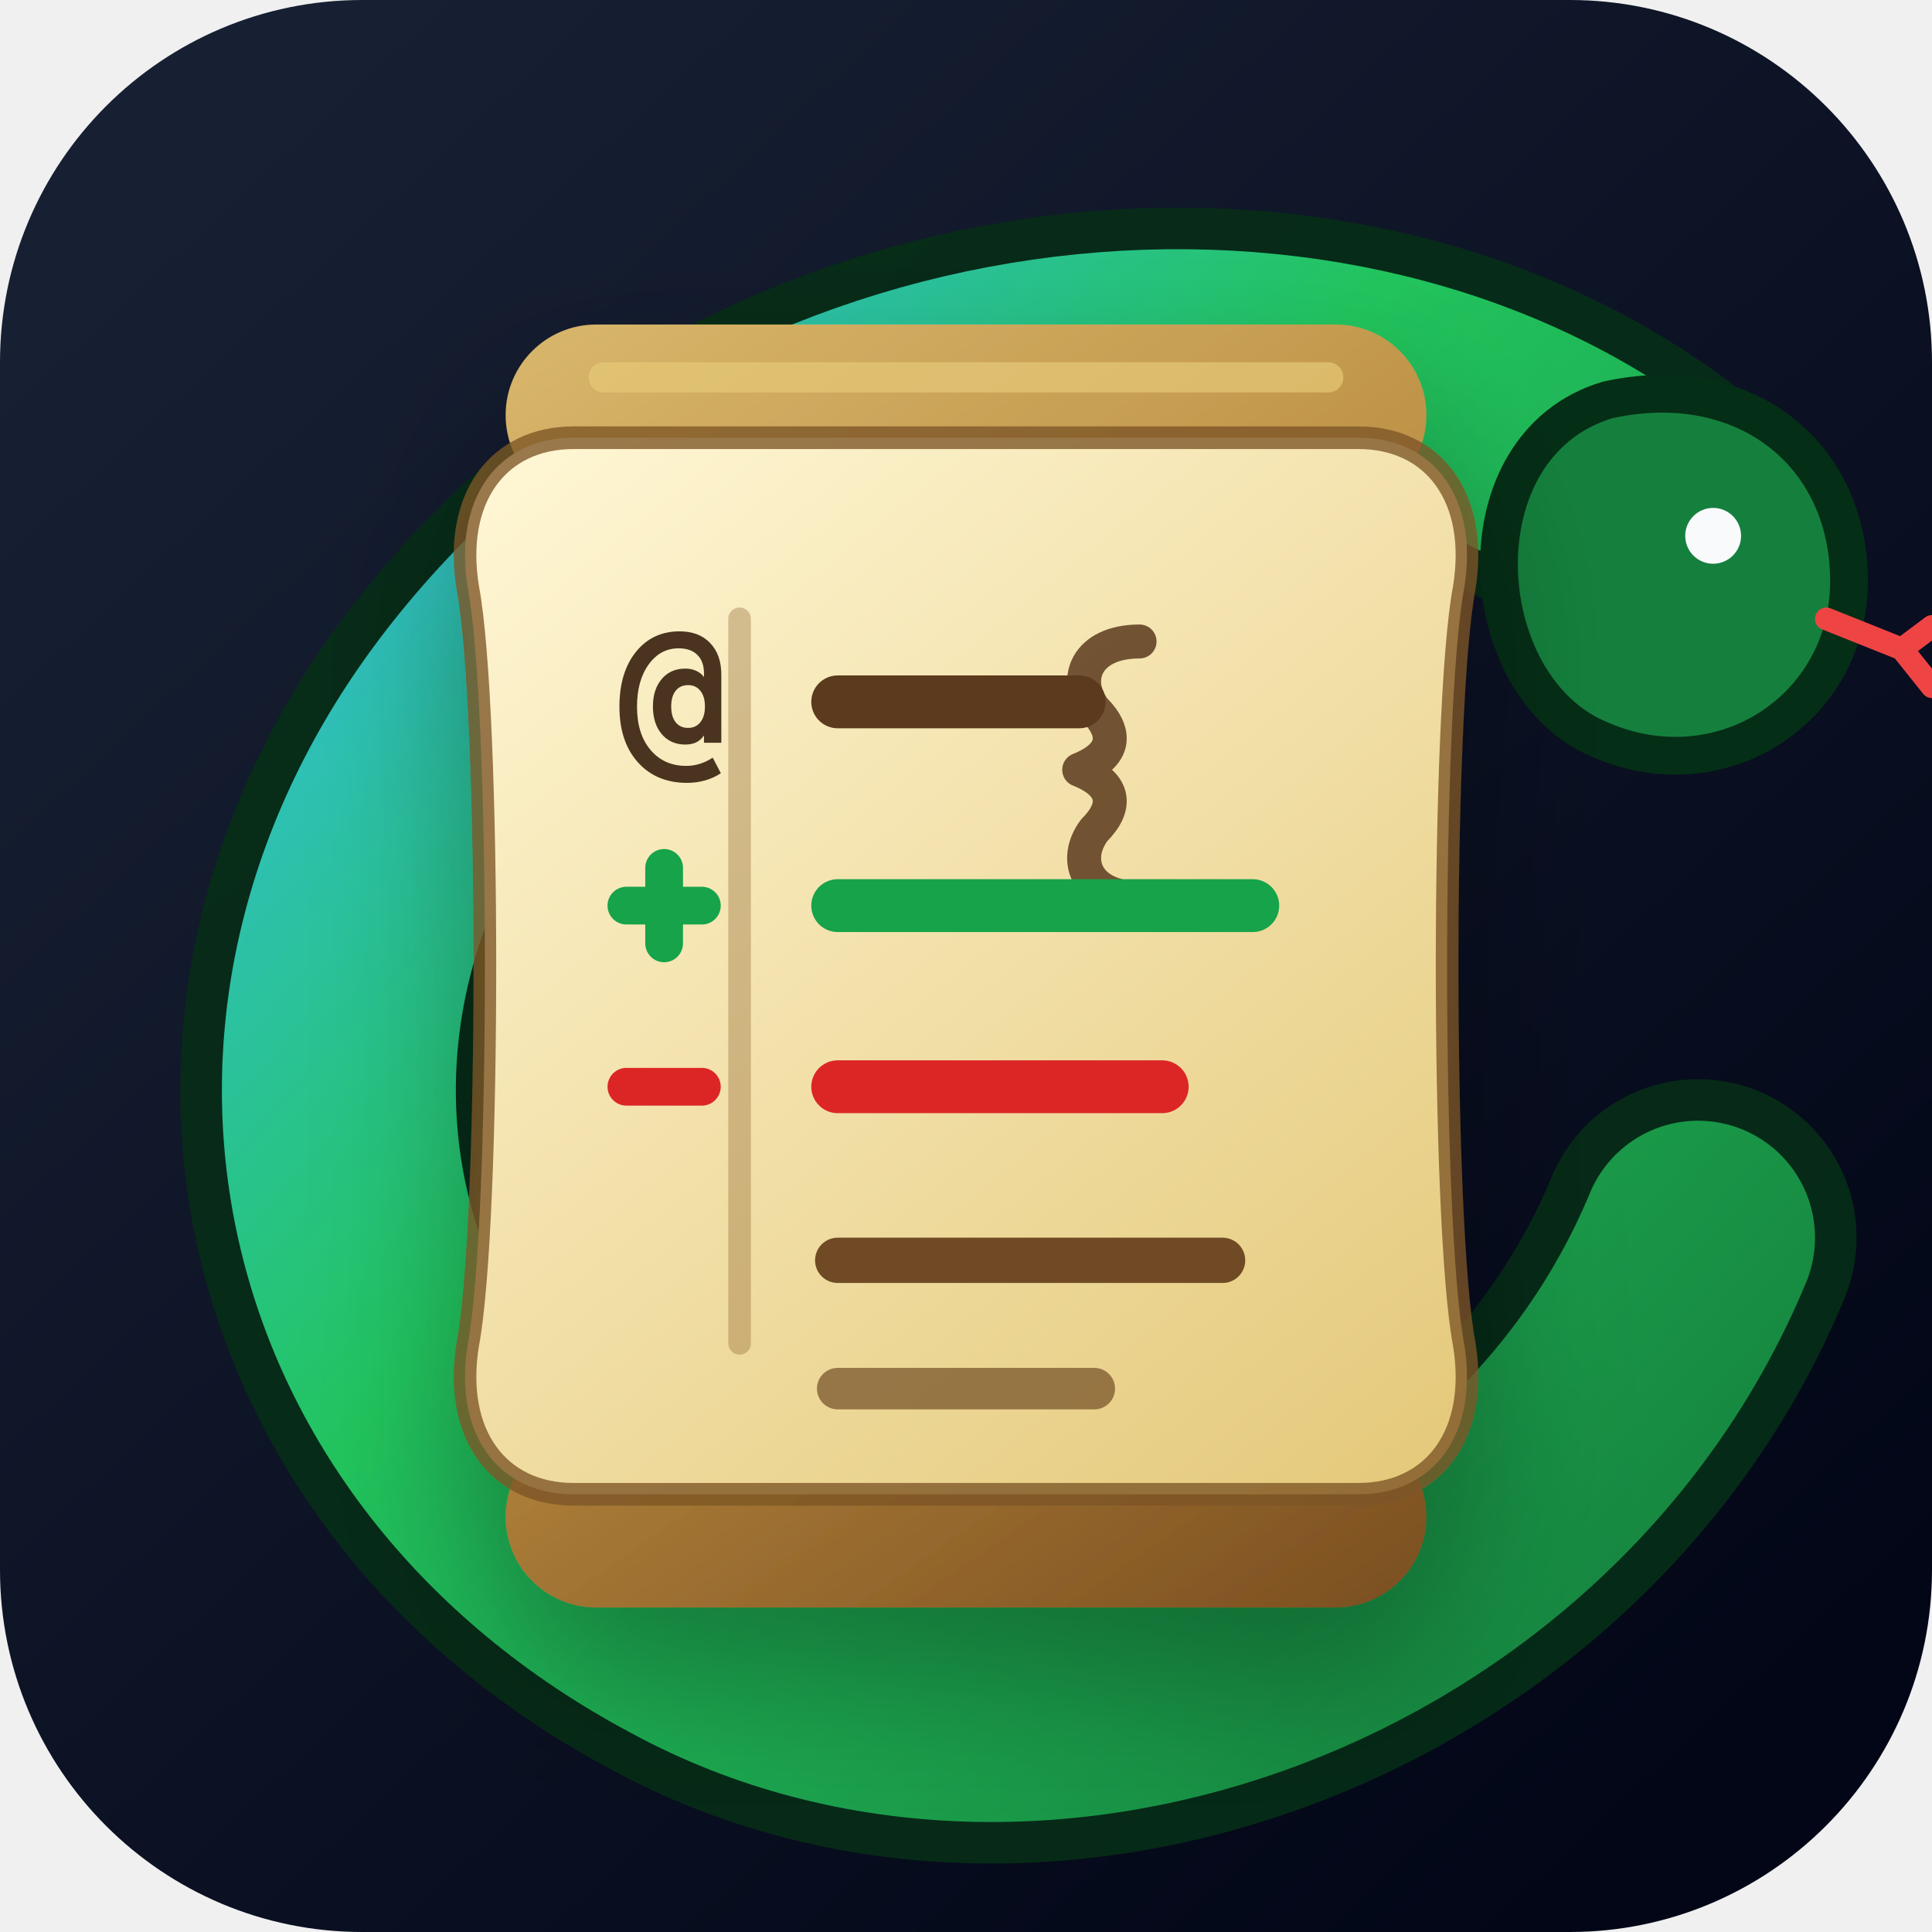
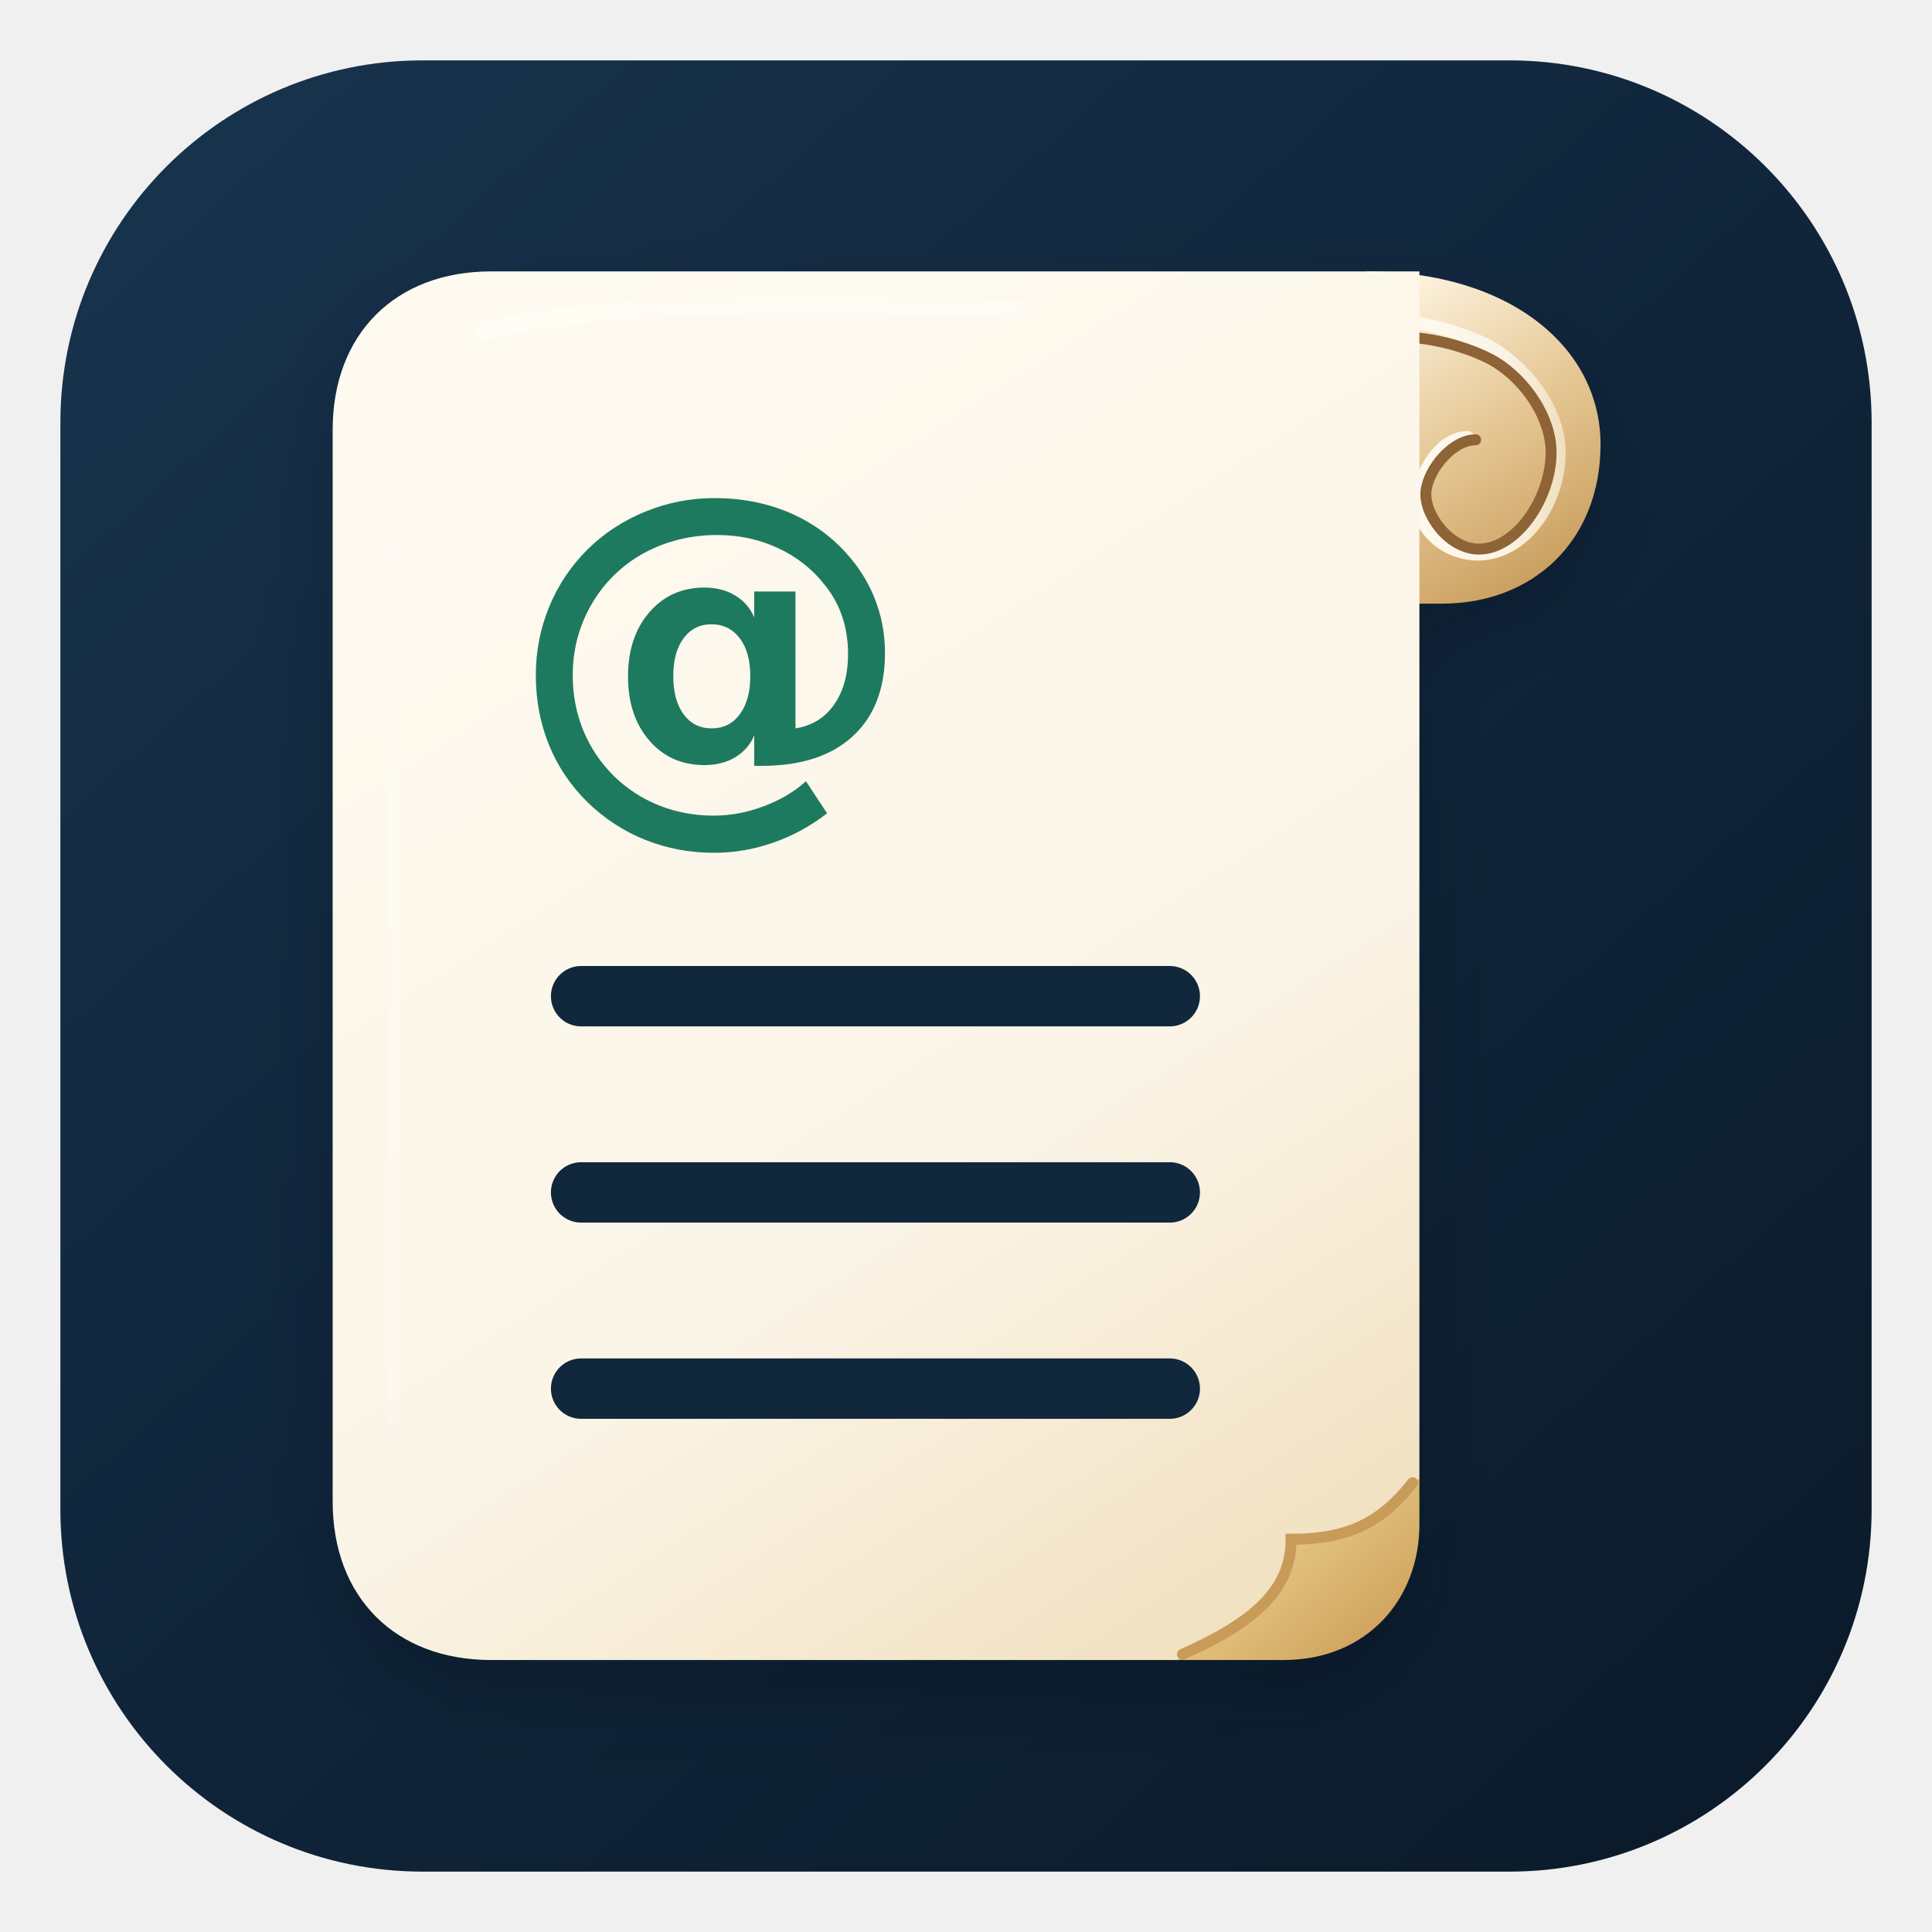
- <svg xmlns="http://www.w3.org/2000/svg" viewBox="0 0 256 256" role="img" aria-labelledby="title desc">
-   <defs>
-     <linearGradient id="bg" x1="28" y1="20" x2="228" y2="236" gradientUnits="userSpaceOnUse">
-       <stop offset="0" stop-color="#172033" />
-       <stop offset="1" stop-color="#020617" />
+ <svg xmlns="http://www.w3.org/2000/svg" xmlns:xlink="http://www.w3.org/1999/xlink" version="1.1" viewBox="0 0 256 256" id="svg26">
+   <defs id="defs13">
+     <linearGradient id="navy" x1="28" y1="20" x2="226" y2="240" gradientUnits="userSpaceOnUse">
+       <stop offset="0" stop-color="#17324b" id="stop1" />
+       <stop offset="0.5" stop-color="#10253a" id="stop2" />
+       <stop offset="1" stop-color="#0b1b2b" id="stop3" />
    </linearGradient>
-     <linearGradient id="snakeGrad" x1="28" y1="40" x2="230" y2="220" gradientUnits="userSpaceOnUse">
-       <stop offset="0" stop-color="#38BDF8" />
-       <stop offset="0.42" stop-color="#22C55E" />
-       <stop offset="1" stop-color="#15803D" />
+     <linearGradient id="paper" x1="60" y1="40" x2="174" y2="218" gradientUnits="userSpaceOnUse">
+       <stop offset="0" stop-color="#fffaf0" id="stop4" />
+       <stop offset="0.62" stop-color="#fbf5e8" id="stop5" />
+       <stop offset="1" stop-color="#f0dfbd" id="stop6" />
    </linearGradient>
-     <linearGradient id="scrollGrad" x1="68" y1="54" x2="188" y2="202" gradientUnits="userSpaceOnUse">
-       <stop offset="0" stop-color="#FFF7D6" />
-       <stop offset="1" stop-color="#E4C879" />
+     <linearGradient id="roll" x1="181" y1="38" x2="211" y2="82" gradientUnits="userSpaceOnUse" gradientTransform="matrix(1,0,0,0.9171843,0,2.981367)">
+       <stop offset="0" stop-color="#fff7e5" id="stop7" />
+       <stop offset="0.5" stop-color="#e5c693" id="stop8" />
+       <stop offset="1" stop-color="#c49653" id="stop9" />
    </linearGradient>
-     <linearGradient id="cylinderGrad" x1="68" y1="42" x2="188" y2="214" gradientUnits="userSpaceOnUse">
-       <stop offset="0" stop-color="#D8B76C" />
-       <stop offset="0.5" stop-color="#B8893E" />
-       <stop offset="1" stop-color="#7A4E20" />
+     <linearGradient id="fold" x1="160" y1="185" x2="190" y2="220" gradientUnits="userSpaceOnUse">
+       <stop offset="0" stop-color="#f5e5bd" id="stop10" />
+       <stop offset="0.55" stop-color="#dfbd79" id="stop11" />
+       <stop offset="1" stop-color="#c8954f" id="stop12" />
    </linearGradient>
-     <filter id="shadow" x="-24%" y="-24%" width="148%" height="156%">
-       <feDropShadow dx="0" dy="10" stdDeviation="10" flood-color="#000000" flood-opacity="0.30" />
+     <filter id="shadow" x="-0.071" y="-0.065" width="1.143" height="1.158" color-interpolation-filters="sRGB">
+       <feGaussianBlur in="SourceAlpha" stdDeviation="5" result="blur" id="feGaussianBlur12" />
+       <feOffset in="blur" dx="0" dy="5" result="offsetBlur" id="feOffset12" />
+       <feFlood flood-color="#020914" flood-opacity="0.25" result="shadowColor" id="feFlood12" />
+       <feComposite in="shadowColor" in2="offsetBlur" operator="in" result="shadow" id="feComposite12" />
+       <feMerge id="feMerge13">
+         <feMergeNode in="shadow" id="feMergeNode12" />
+         <feMergeNode in="SourceGraphic" id="feMergeNode13" />
+       </feMerge>
    </filter>
-     <clipPath id="scrollClip">
-       <path d="M76 58            H180            C190 58 196 66 194 78            C191 94 191 162 194 178            C196 190 190 198 180 198            H76            C66 198 60 190 62 178            C65 162 65 94 62 78            C60 66 66 58 76 58Z" />
+     <clipPath id="paperClip">
+       <path d="M65 36H188V196C184 201 179 204 171 204C171 211 165 216 156 220H65C52.3 220 44 211.7 44 199V57C44 44.3 52.3 36 65 36Z" id="path13" />
    </clipPath>
+     <linearGradient xlink:href="#paper" id="linearGradient28" x1="186.831" y1="58.819" x2="205.725" y2="58.819" gradientUnits="userSpaceOnUse" gradientTransform="matrix(1.209629,0,0,1.151064,-41.4482,-9.103937)" />
  </defs>
-   <rect width="256" height="256" rx="48" fill="url(#bg)" />
-   <g>
-     <path d="M216 67          C174 36 103 44 65 91          C30 134 42 190 91 216          C137 241 203 217 225 164" fill="none" stroke="#052E16" stroke-width="42" stroke-linecap="round" stroke-linejoin="round" opacity="0.9" />
-     <path d="M216 67          C174 36 103 44 65 91          C30 134 42 190 91 216          C137 241 203 217 225 164" fill="none" stroke="url(#snakeGrad)" stroke-width="31" stroke-linecap="round" stroke-linejoin="round" />
-     <path d="M213 53          C231 49 245 60 245 77          C245 94 228 105 212 98          C195 91 193 59 213 53Z" fill="#15803D" stroke="#052E16" stroke-width="5" stroke-linejoin="round" />
-     <circle cx="227" cy="71" r="3.7" fill="#F8FAFC" />
-     <path d="M242 82L252 86M252 86L256 83M252 86L256 91" fill="none" stroke="#EF4444" stroke-width="3" stroke-linecap="round" stroke-linejoin="round" />
+   <rect x="8" y="8" width="240" height="240" rx="48" fill="url(#navy)" id="rect13" />
+   <g filter="url(#shadow)" id="g22" transform="translate(0.07950311,-0.03975155)">
+     <path d="m 181,36 c 19,0 31,10.089 31,22.93 0,12.841 -9,21.095 -21,21.095 h -10 z" fill="url(#roll)" id="path14" style="fill:url(#roll);stroke-width:0.958" />
+     <path d="m 185.424,42.51 c 5.896,0.676 10.546,2.669 12.215,3.663 5.003,2.978 8.886,8.609 8.886,13.787 0,6.906 -4.731,13.496 -10.78,13.496 -4.839,0 -8.325,-4.067 -7.92,-7.498 0.408,-3.453 2.974,-7.938 6.603,-7.938" fill="none" stroke="#8e6335" stroke-width="1.711" stroke-linecap="round" id="path27" style="fill:none;fill-opacity:1;stroke:url(#linearGradient28)" />
+     <path d="m 188.005,44.84 c 4.874,0.587 8.718,2.319 10.098,3.182 4.136,2.588 7.346,7.479 7.346,11.978 0,6 -4.562,12.799 -9.562,12.799 -4,0 -7.347,-4.705 -7.012,-7.687 0.337,-3 3.574,-6.799 6.574,-6.799" fill="none" stroke="#8e6335" stroke-width="1.45" stroke-linecap="round" id="path16" />
+     <path d="m 156,220 h 14 c 11,0 18,-8 18,-18 v -6 c -4,5 -9,8 -17,8 0,7 -6,12 -15,16 z" fill="url(#fold)" id="path17" style="fill:url(#fold)" />
+     <path d="m 65,36 h 123 v 160 c -4,5 -9,8 -17,8 0,7 -6,12 -15,16 H 65 C 52.3,220 44,211.7 44,199 V 57 C 44,44.3 52.3,36 65,36 Z" fill="url(#paper)" id="path18" style="fill:url(#paper)" />
+     <path d="M 187.106,196.507 C 183.106,201.507 179,204 171,204 c 0,7 -5.404,11.245 -14.404,15.245" fill="none" stroke="#c89b59" stroke-width="1.45" stroke-linecap="round" id="path19" />
+     <path d="m 64,44 c 14,-4 43,-4 71,-3" fill="none" stroke="#ffffff" stroke-width="2.4" stroke-linecap="round" opacity="0.34" clip-path="url(#paperClip)" id="path21" />
+     <path d="M 52,73 V 188" fill="none" stroke="#ffffff" stroke-width="1.8" stroke-linecap="round" opacity="0.22" clip-path="url(#paperClip)" id="path22" />
  </g>
-   <g filter="url(#shadow)">
-     <rect x="67" y="43" width="122" height="24" rx="12" fill="url(#cylinderGrad)" />
-     <path d="M80 50H176" stroke="#E6C978" stroke-width="4" stroke-linecap="round" opacity="0.7" />
-     <rect x="67" y="189" width="122" height="24" rx="12" fill="url(#cylinderGrad)" />
-     <path d="M80 196H176" stroke="#E6C978" stroke-width="4" stroke-linecap="round" opacity="0.45" />
-     <path d="M76 58          H180          C190 58 196 66 194 78          C191 94 191 162 194 178          C196 190 190 198 180 198          H76          C66 198 60 190 62 178          C65 162 65 94 62 78          C60 66 66 58 76 58Z" fill="url(#scrollGrad)" />
-     <path d="M76 58          H180          C190 58 196 66 194 78          C191 94 191 162 194 178          C196 190 190 198 180 198          H76          C66 198 60 190 62 178          C65 162 65 94 62 78          C60 66 66 58 76 58Z" fill="none" stroke="#7C5525" stroke-width="3" opacity="0.78" />
+   <g transform="translate(-7 -3)" fill="#1d7a5e" clip-path="url(#paperClip)" id="g23">
+     <path d="M96.212 92.580Q96.212 95.795 97.585 97.654Q98.959 99.513 101.312 99.513Q103.639 99.513 105.029 97.645Q106.419 95.770 106.419 92.580Q106.419 89.406 105.013 87.564Q103.614 85.722 101.261 85.722Q98.959 85.722 97.585 87.564Q96.212 89.406 96.212 92.580ZM106.939 100.451Q106.151 102.309 104.410 103.348Q102.676 104.378 100.349 104.378Q95.844 104.378 93.030 101.120Q90.217 97.863 90.217 92.630Q90.217 87.396 93.039 84.131Q95.869 80.857 100.349 80.857Q102.676 80.857 104.410 81.903Q106.151 82.950 106.939 84.801V81.376H112.406V99.513Q115.655 99.010 117.514 96.381Q119.373 93.752 119.373 89.649Q119.373 87.028 118.611 84.742Q117.849 82.448 116.308 80.539Q113.821 77.348 110.087 75.623Q106.361 73.890 102.023 73.890Q98.984 73.890 96.212 74.694Q93.441 75.489 91.079 77.030Q87.211 79.601 85.050 83.670Q82.890 87.731 82.890 92.471Q82.890 96.373 84.288 99.789Q85.695 103.197 88.333 105.818Q90.954 108.380 94.337 109.728Q97.728 111.076 101.580 111.076Q104.870 111.076 108.169 109.846Q111.469 108.615 113.796 106.521L116.593 110.767Q113.327 113.304 109.467 114.652Q105.607 116.000 101.630 116.000Q96.790 116.000 92.494 114.283Q88.207 112.567 84.858 109.301Q81.508 106.027 79.750 101.723Q78.000 97.419 78.000 92.471Q78.000 87.706 79.775 83.394Q81.559 79.073 84.858 75.799Q88.149 72.559 92.528 70.784Q96.916 69.000 101.630 69.000Q107.491 69.000 112.281 71.236Q117.070 73.471 120.286 77.683Q122.245 80.254 123.250 83.252Q124.263 86.241 124.263 89.540Q124.263 96.632 119.993 100.559Q115.731 104.478 107.960 104.478H106.939Z" id="path23" />
  </g>
-   <g clip-path="url(#scrollClip)">
-     <path d="M98 82V178" stroke="#8A5F2B" stroke-width="3" stroke-linecap="round" opacity="0.35" />
-     <text x="82" y="100" font-family="ui-monospace, SFMono-Regular, Menlo, Consolas, monospace" font-size="24" font-weight="800" fill="#4A341F">@</text>
-     <path d="M111 93H143" stroke="#5B3A1D" stroke-width="7" stroke-linecap="round" />
-     <path d="M151 85          C144 85 142 90 145 94          C148 97 148 100 143 102          C148 104 148 107 145 110          C142 114 144 119 151 119" fill="none" stroke="#5B3A1D" stroke-width="4.5" stroke-linecap="round" stroke-linejoin="round" opacity="0.85" />
-     <path d="M83 120H93M88 115V125" stroke="#16A34A" stroke-width="5" stroke-linecap="round" />
-     <path d="M111 120H166" stroke="#16A34A" stroke-width="7" stroke-linecap="round" />
-     <path d="M83 144H93" stroke="#DC2626" stroke-width="5" stroke-linecap="round" />
-     <path d="M111 144H154" stroke="#DC2626" stroke-width="7" stroke-linecap="round" />
-     <path d="M111 167H162" stroke="#6F4A25" stroke-width="6" stroke-linecap="round" />
-     <path d="M111 184H145" stroke="#7A552B" stroke-width="5.5" stroke-linecap="round" opacity="0.75" />
+   <g fill="none" stroke="#10273c" stroke-width="8" stroke-linecap="round" id="g26">
+     <path d="M77 132H155" id="path24" />
+     <path d="M77 158H155" id="path25" />
+     <path d="M77 184H155" id="path26" />
  </g>
</svg>
